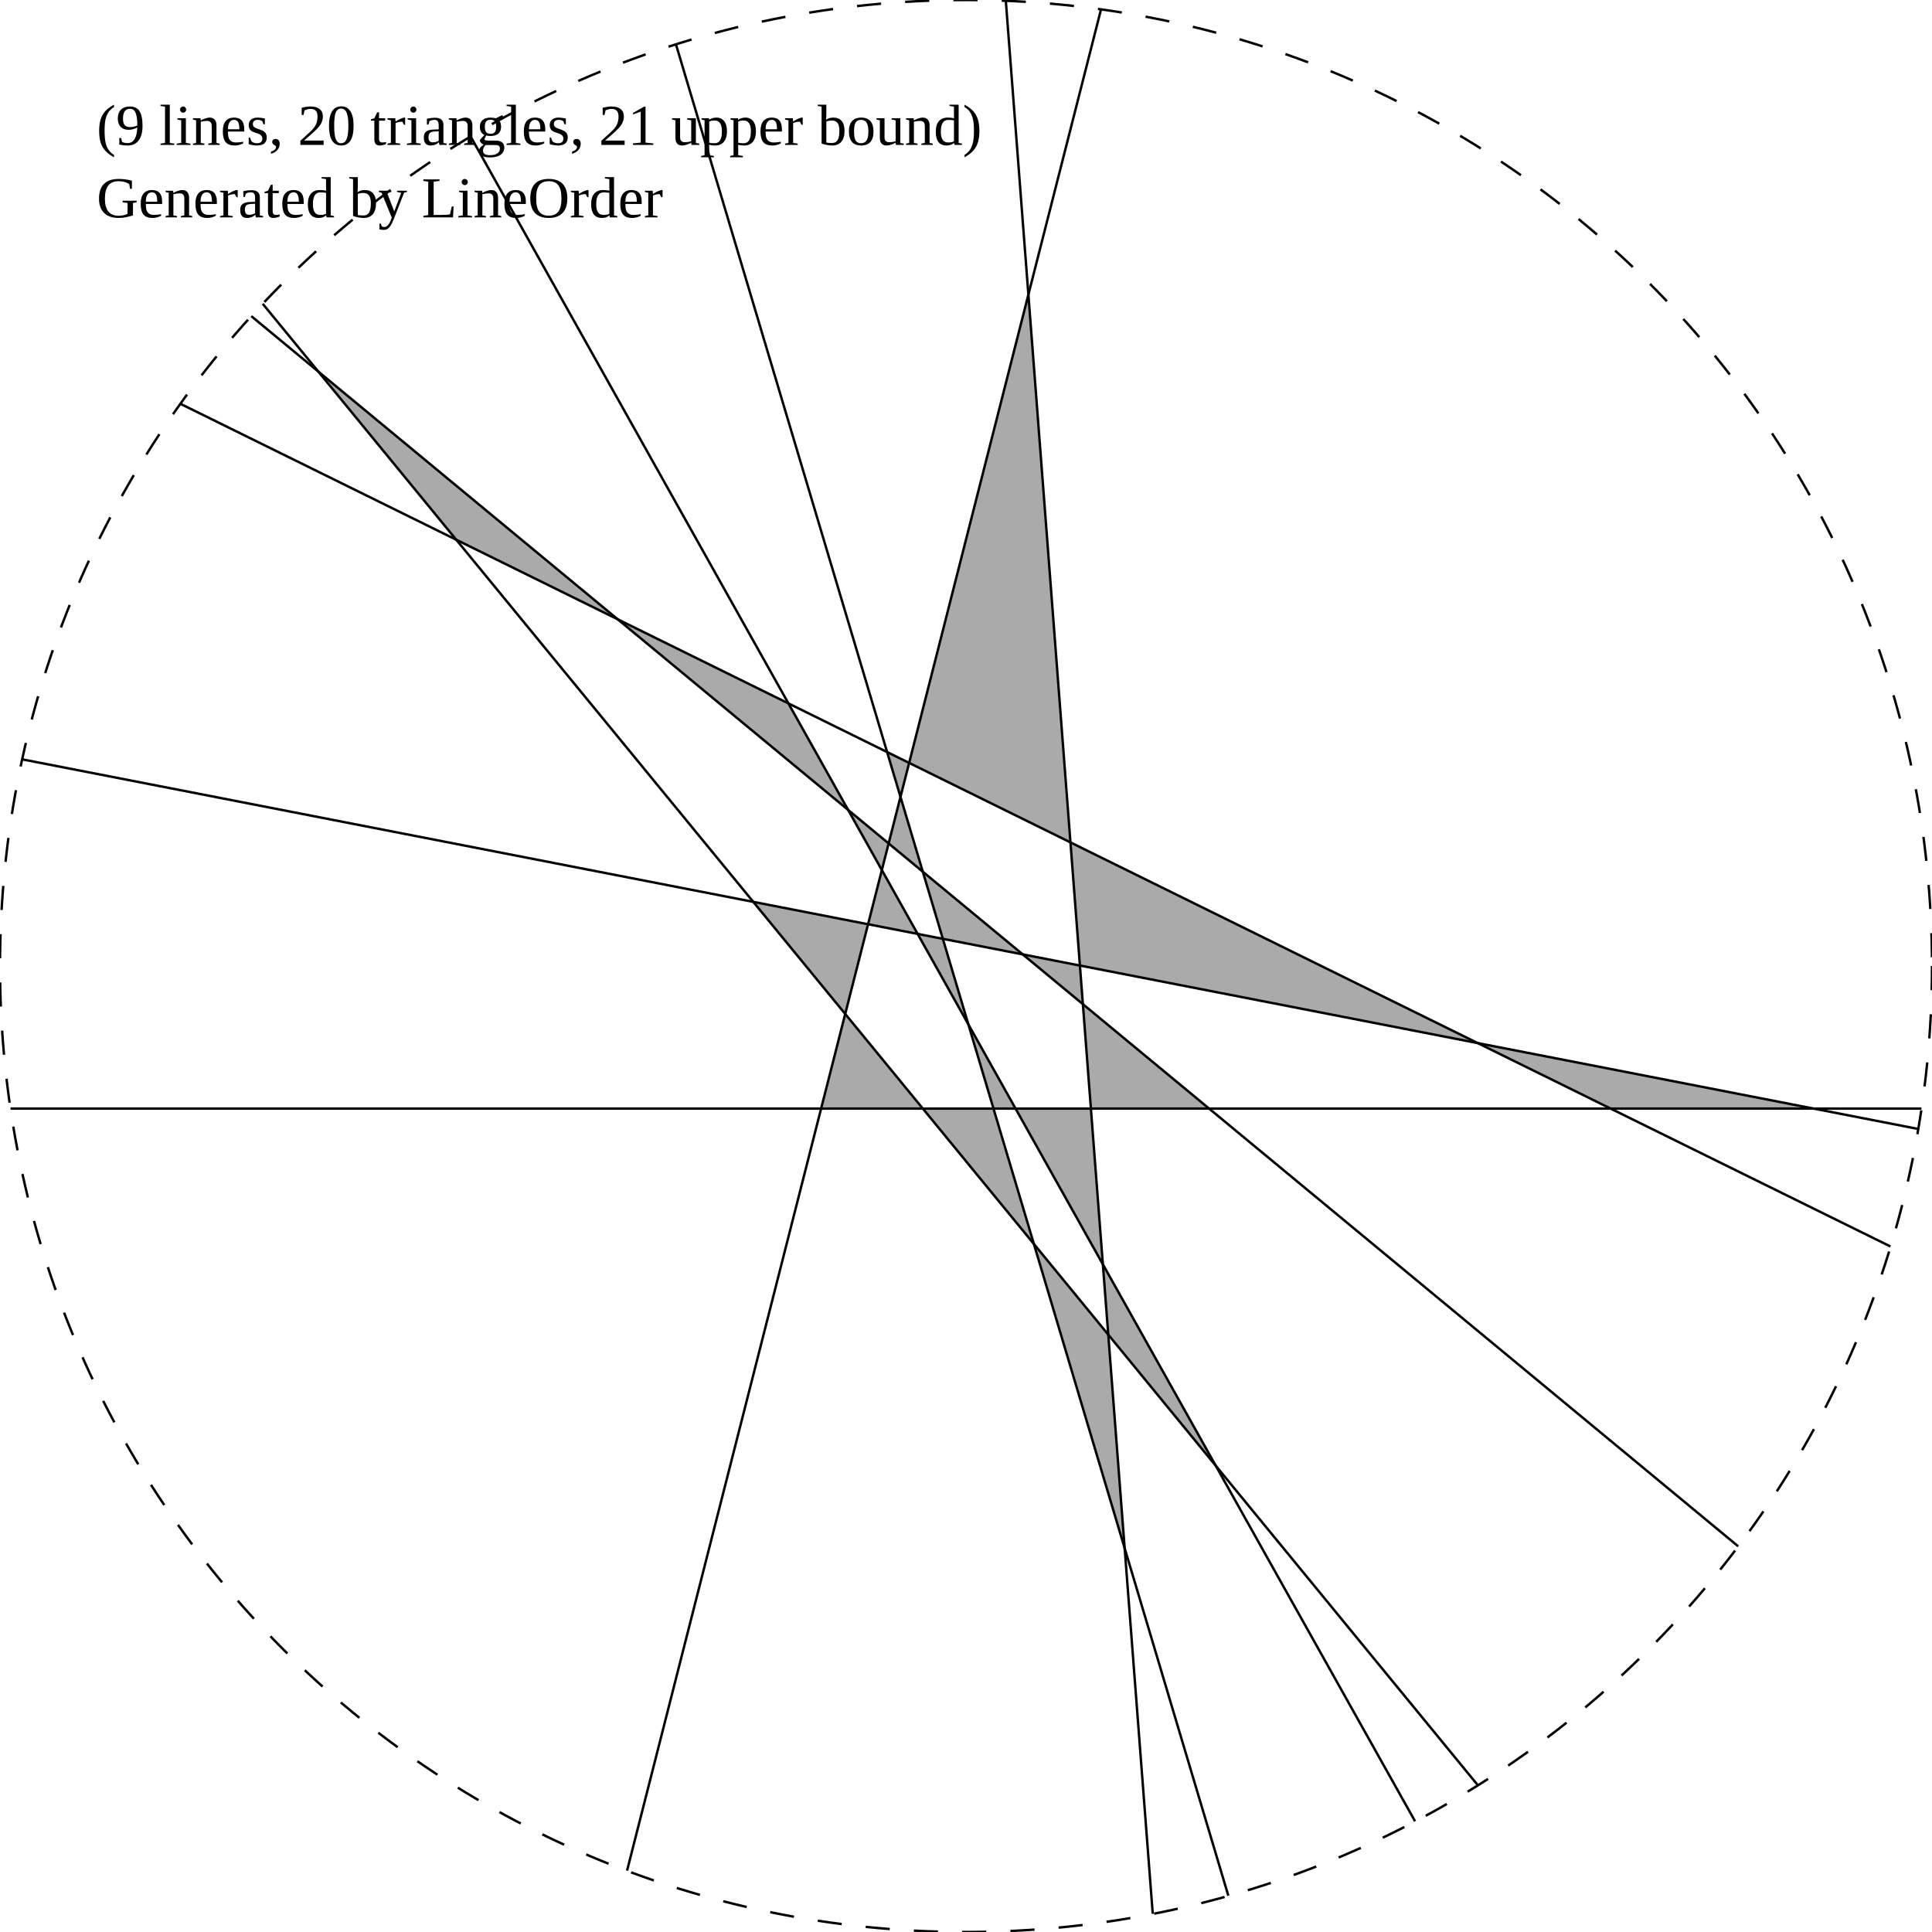
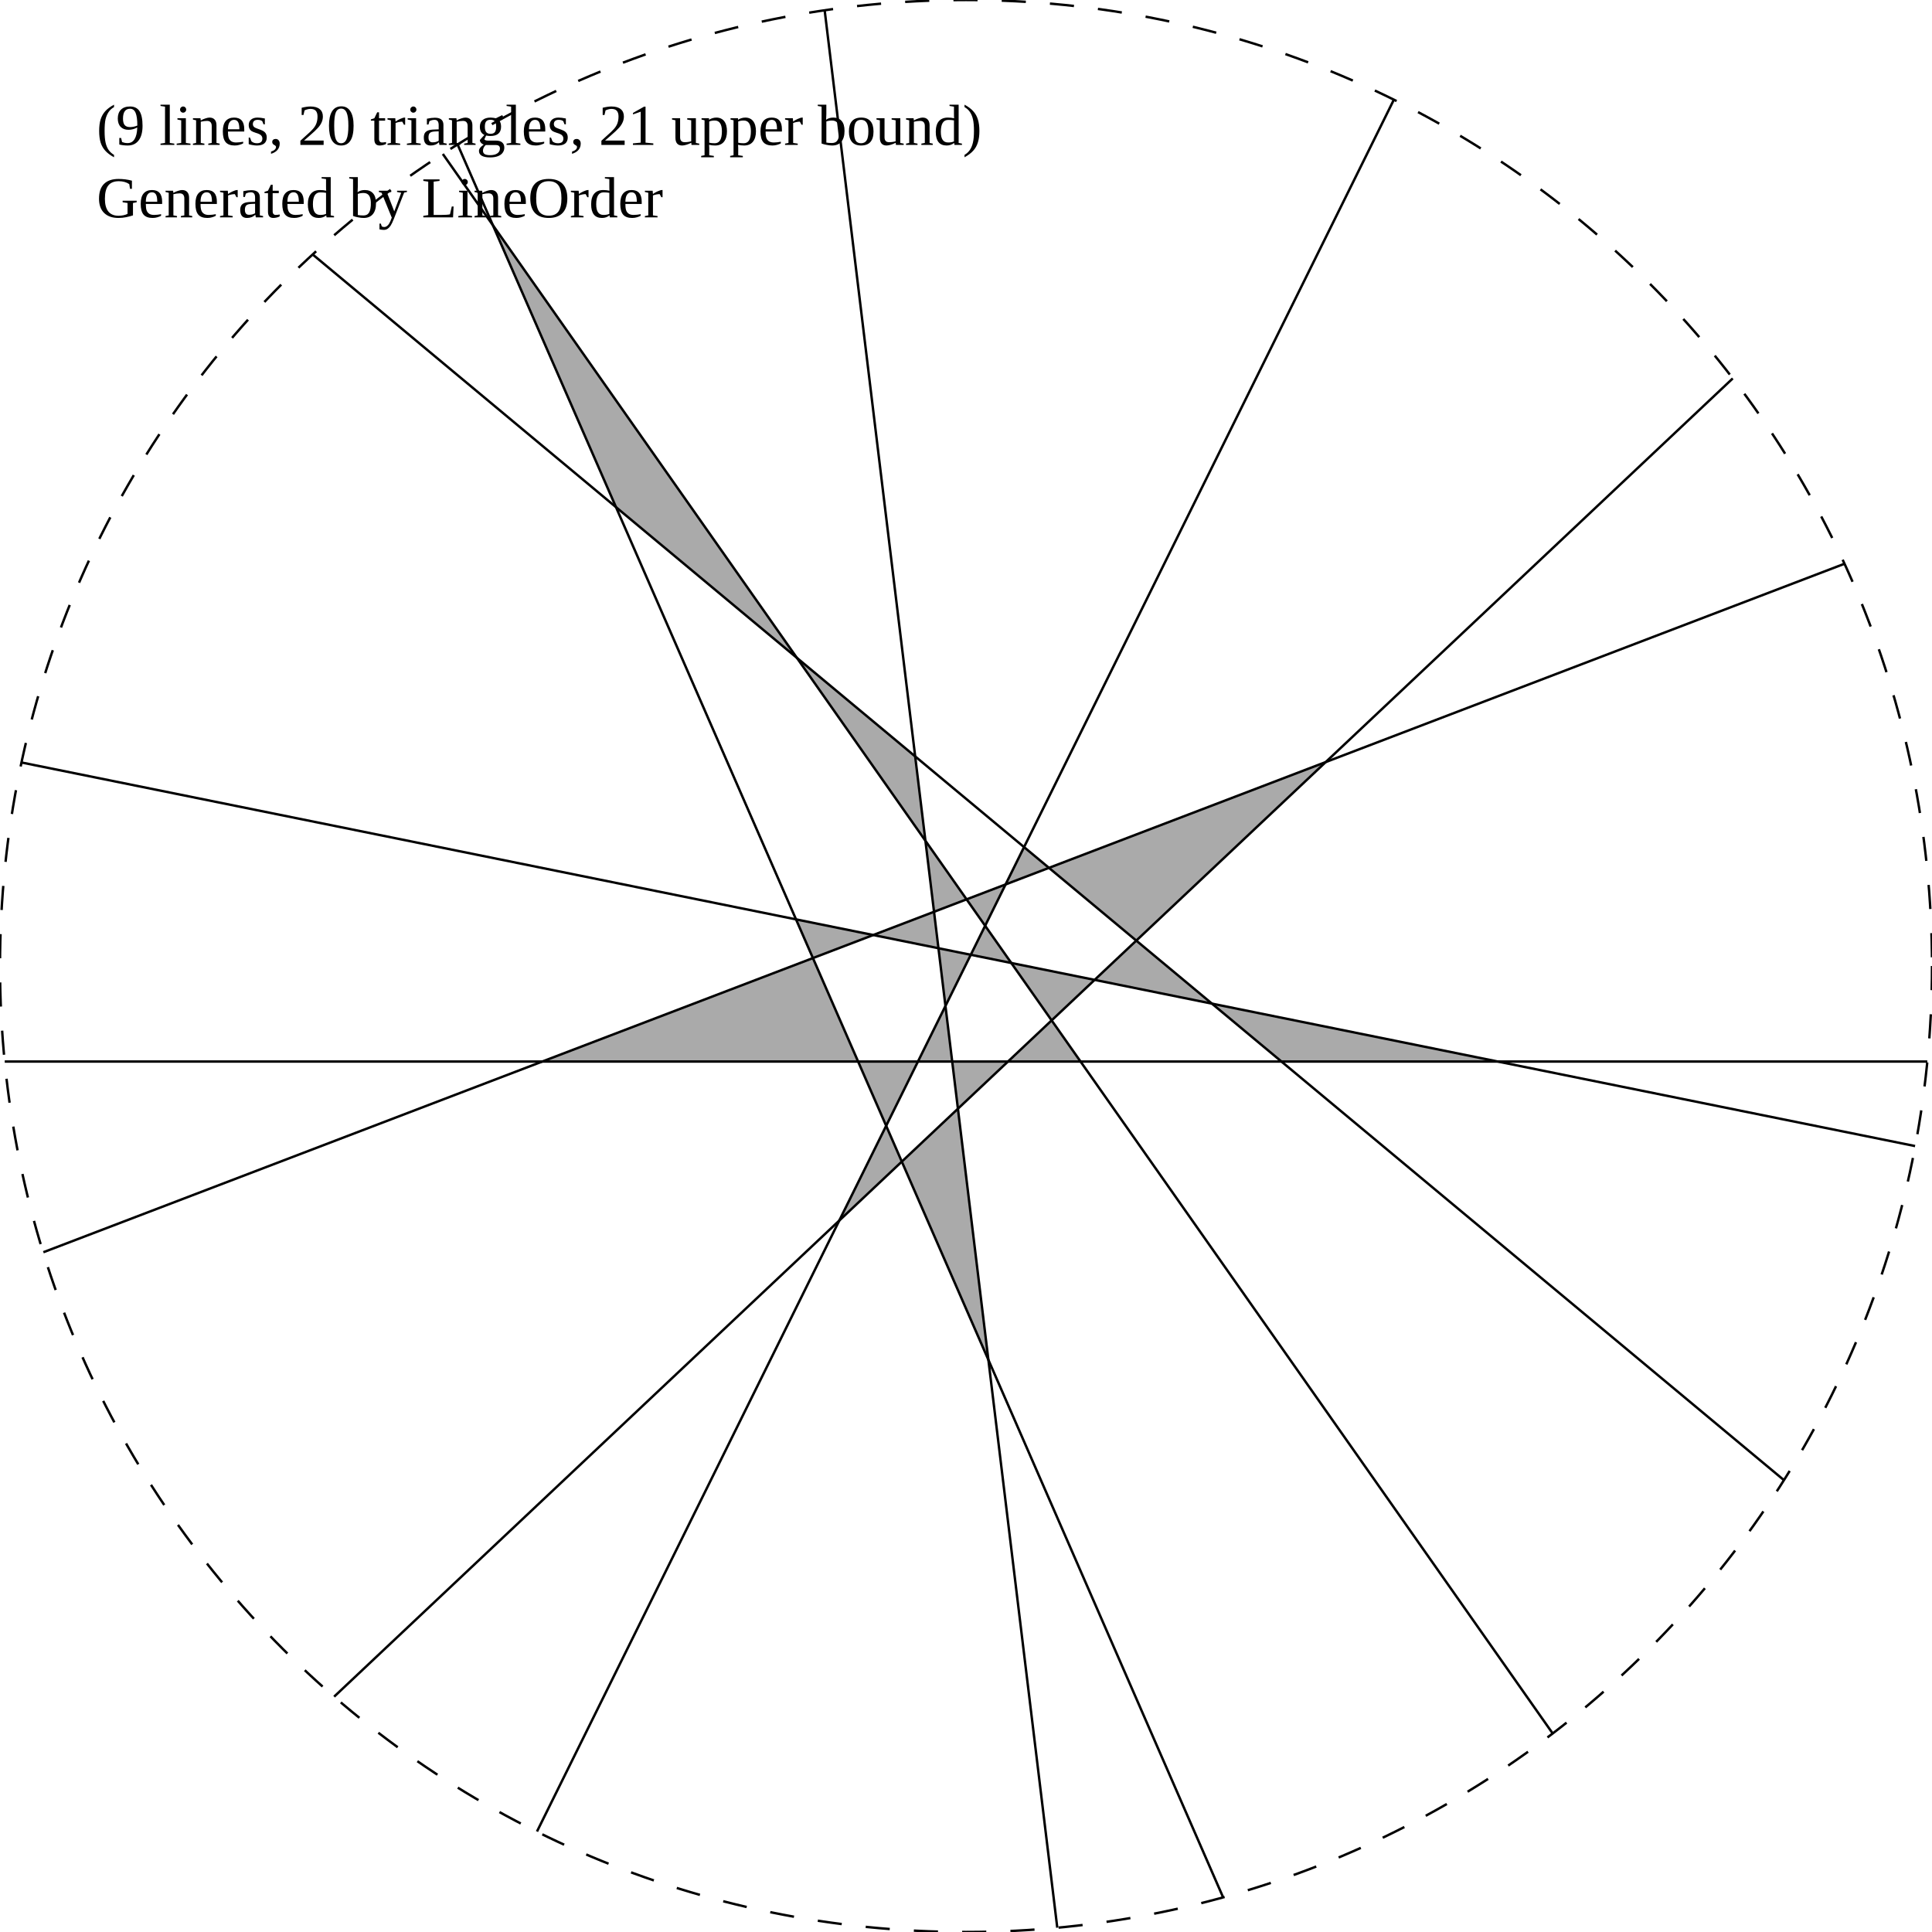
<svg xmlns="http://www.w3.org/2000/svg" width="400.0px" height="400.0px" viewBox="0px 0px 400.0px 400.0px" version="1.1" id="svg1=-body" xml:space="preserve">
  <style>
		circle { stroke:black;stroke-width:0.5;fill:none;stroke-dasharray:5,5; }		line { stroke:black;stroke-width:0.5;vector-effect:non-scaling-stroke; }		path { fill:#00000055; }
    </style>
  <rect width="100%" height="100%" fill="white" />
  <text x="20" y="30">(9 lines, 20 triangles, 21 upper bound)</text>
  <text x="20" y="45">Generated by LineOrder</text>
-   <path d="M 375.496 229.521 L 333.463 229.521 L 305.949 215.963" />
-   <path d="M 250.333 229.521 L 225.859 229.521 L 224.199 207.898" />
-   <path d="M 191.063 229.521 L 205.69 229.521 L 214.053 257.55" />
-   <path d="M 191.063 229.521 L 170.003 229.521 L 174.992 209.928" />
-   <path d="M 210.259 229.521 L 205.69 229.521 L 200.491 212.095" />
-   <path d="M 210.259 229.521 L 225.859 229.521 L 228.336 261.769" />
-   <path d="M 305.949 215.963 L 223.585 199.906 L 221.627 174.411" />
-   <path d="M 211.749 197.599 L 195.203 194.373 L 191.058 180.479" />
-   <path d="M 211.749 197.599 L 223.585 199.906 L 224.199 207.898" />
-   <path d="M 155.958 186.722 L 179.722 191.355 L 174.992 209.928" />
-   <path d="M 189.986 193.356 L 195.203 194.373 L 200.491 212.095" />
-   <path d="M 189.986 193.356 L 179.722 191.355 L 182.578 180.14" />
-   <path d="M 127.899 128.224 L 94.462 111.748 L 65.911 76.939" />
-   <path d="M 127.899 128.224 L 163.237 145.638 L 175.598 167.689" />
-   <path d="M 183.666 155.705 L 188.227 157.953 L 186.436 164.988" />
-   <path d="M 221.627 174.411 L 188.227 157.953 L 212.916 60.999" />
-   <path d="M 175.598 167.689 L 183.982 174.625 L 182.578 180.14" />
-   <path d="M 191.058 180.479 L 183.982 174.625 L 186.436 164.988" />
-   <path d="M 251.701 303.449 L 229.454 276.327 L 228.336 261.769" />
-   <path d="M 214.053 257.55 L 229.454 276.327 L 232.851 320.554" />
-   <line x1="2.191" y1="229.521" x2="397.809" y2="229.521" />
-   <line x1="4.629" y1="157.221" x2="397.134" y2="233.739" />
-   <line x1="37.357" y1="83.608" x2="391.386" y2="258.064" />
-   <line x1="52.025" y1="65.451" x2="359.882" y2="320.157" />
-   <line x1="54.391" y1="62.894" x2="305.973" y2="369.617" />
-   <line x1="97.455" y1="28.289" x2="292.973" y2="377.076" />
-   <line x1="139.961" y1="9.224" x2="254.313" y2="392.484" />
-   <line x1="208.244" y1="0.17" x2="238.663" y2="396.227" />
-   <line x1="227.949" y1="1.962" x2="129.829" y2="387.286" />
+   <path d="M 310.101 219.781 L 265.312 219.781 L 250.923 207.793" />
+   <path d="M 223.716 219.781 L 208.691 219.781 L 217.73 211.261" />
+   <path d="M 177.662 219.781 L 190.053 219.781 L 183.471 233.082" />
+   <path d="M 177.662 219.781 L 112.265 219.781 L 168.307 198.359" />
+   <path d="M 197.143 219.781 L 190.053 219.781 L 195.747 208.273" />
+   <path d="M 197.143 219.781 L 208.691 219.781 L 198.328 229.548" />
+   <path d="M 250.923 207.793 L 226.631 202.872 L 235.257 194.742" />
+   <path d="M 209.38 199.378 L 200.989 197.678 L 203.962 191.668" />
+   <path d="M 209.38 199.378 L 226.631 202.872 L 217.73 211.261" />
+   <path d="M 164.809 190.35 L 180.791 193.587 L 168.307 198.359" />
+   <path d="M 194.297 196.323 L 200.989 197.678 L 195.747 208.273" />
+   <path d="M 194.297 196.323 L 180.791 193.587 L 193.381 188.774" />
+   <path d="M 164.989 136.204 L 127.537 105.003 L 102.037 46.614" />
+   <path d="M 164.989 136.204 L 189.478 156.605 L 191.597 174.071" />
+   <path d="M 212.02 175.384 L 217.175 179.679 L 208.196 183.111" />
+   <path d="M 235.257 194.742 L 217.175 179.679 L 274.478 157.775" />
+   <path d="M 191.597 174.071 L 200.119 186.199 L 193.381 188.774" />
+   <path d="M 203.962 191.668 L 200.119 186.199 L 208.196 183.111" />
+   <path d="M 204.636 281.546 L 186.71 240.498 L 198.328 229.548" />
+   <path d="M 183.471 233.082 L 186.71 240.498 L 173.765 252.699" />
+   <line x1="0.981" y1="219.781" x2="399.019" y2="219.781" />
+   <line x1="4.487" y1="157.874" x2="396.495" y2="237.281" />
+   <line x1="64.732" y1="52.682" x2="369.328" y2="306.434" />
+   <line x1="91.679" y1="31.873" x2="321.465" y2="358.891" />
+   <line x1="94.752" y1="29.933" x2="253.218" y2="392.79" />
+   <line x1="170.74" y1="2.152" x2="218.898" y2="399.105" />
+   <line x1="288.565" y1="20.679" x2="111.177" y2="379.194" />
+   <line x1="358.748" y1="78.349" x2="69.175" y2="351.277" />
+   <line x1="381.843" y1="116.735" x2="8.981" y2="259.26" />
  <circle cx="200.0px" cy="200.0px" r="200.0px" />
</svg>
